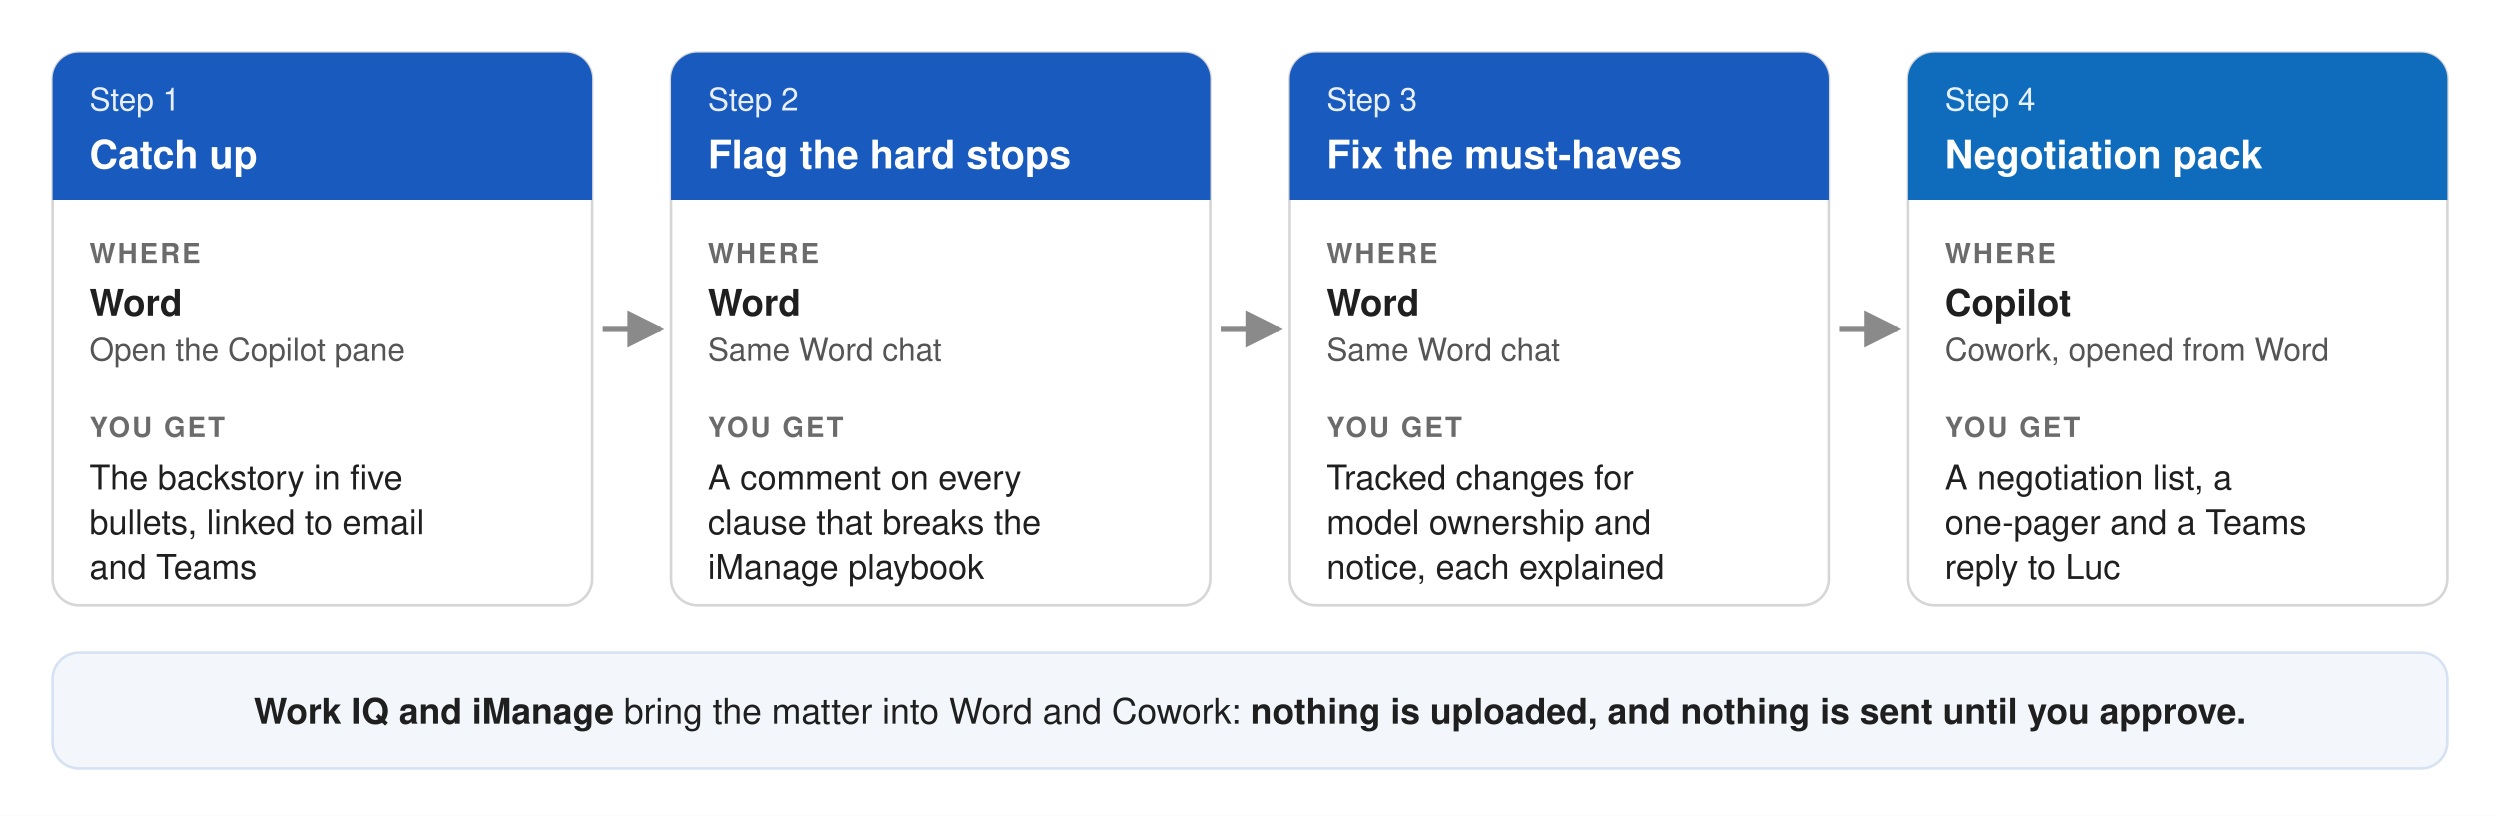
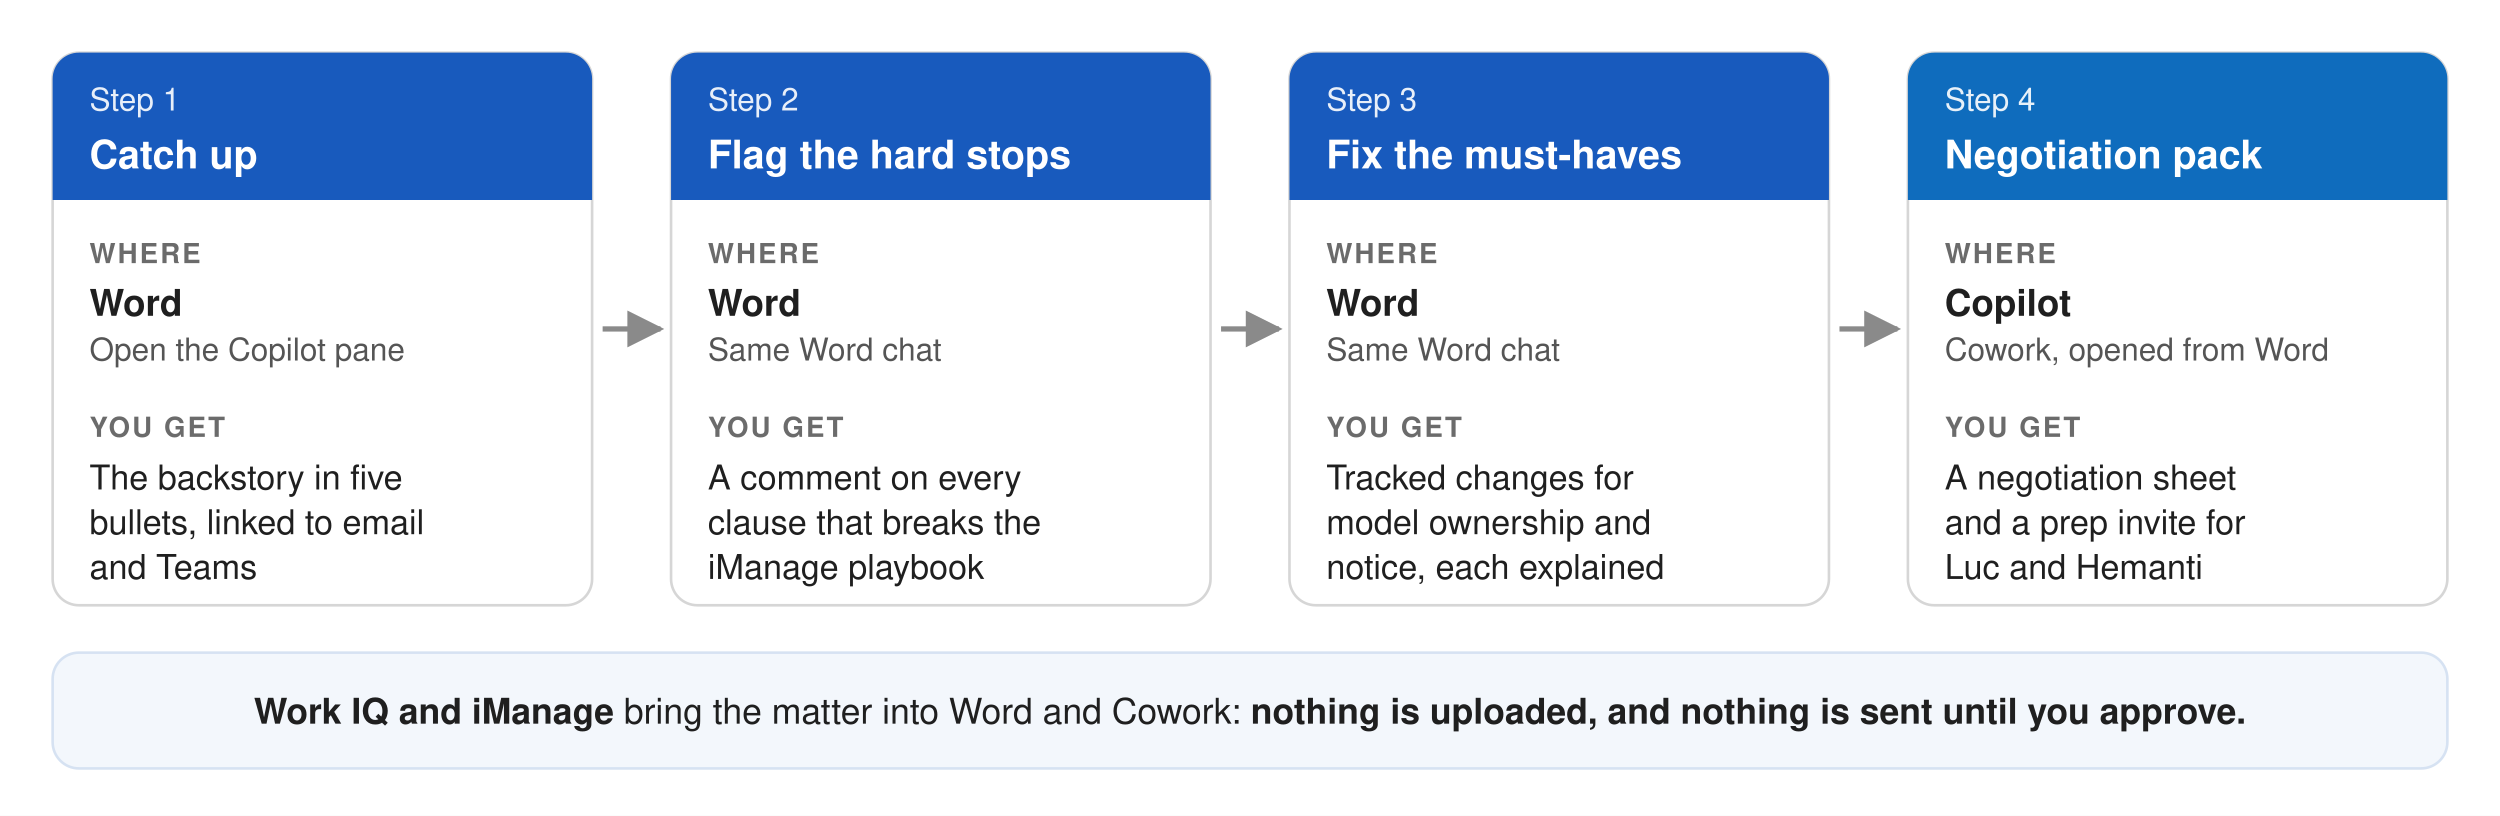
<svg xmlns="http://www.w3.org/2000/svg" viewBox="0 0 950 310" width="950" height="310" font-family="Segoe UI, Helvetica, Arial, sans-serif">
  <defs>
    <marker id="arrow" viewBox="0 0 10 10" refX="9" refY="5" markerWidth="7" markerHeight="7" orient="auto">
      <path d="M0,0 L10,5 L0,10 z" fill="#8A8A8A" />
    </marker>
    <style>
      .label { font-size: 10.5px; font-weight: 700; fill: #6B6B6B; letter-spacing: 0.8px; }
      .where { font-size: 14px; font-weight: 600; fill: #1F1F1F; }
      .hint { font-size: 12px; fill: #555555; }
      .get { font-size: 13px; fill: #1F1F1F; }
      .step { font-size: 12px; fill: #FFFFFF; fill-opacity: 0.9; }
      .title { font-size: 15px; font-weight: 700; fill: #FFFFFF; }
    </style>
  </defs>
  <rect x="0" y="0" width="950" height="310" fill="#FFFFFF" />
  <rect x="20" y="20" width="205" height="210" rx="10" fill="#FFFFFF" stroke="#D6D6D6" />
  <path d="M20,76 V30 a10,10 0 0 1 10,-10 H215 a10,10 0 0 1 10,10 V76 z" fill="#185ABD" />
  <text x="34" y="42" class="step">Step 1</text>
  <text x="34" y="64" class="title">Catch up</text>
  <text x="34" y="100" class="label">WHERE</text>
  <text x="34" y="120" class="where">Word</text>
  <text x="34" y="137" class="hint">Open the Copilot pane</text>
  <text x="34" y="166" class="label">YOU GET</text>
  <text x="34" y="186" class="get">The backstory in five</text>
  <text x="34" y="203" class="get">bullets, linked to email</text>
  <text x="34" y="220" class="get">and Teams</text>
  <line x1="229" y1="125" x2="251" y2="125" stroke="#8A8A8A" stroke-width="2" marker-end="url(#arrow)" />
  <rect x="255" y="20" width="205" height="210" rx="10" fill="#FFFFFF" stroke="#D6D6D6" />
  <path d="M255,76 V30 a10,10 0 0 1 10,-10 H450 a10,10 0 0 1 10,10 V76 z" fill="#185ABD" />
  <text x="269" y="42" class="step">Step 2</text>
  <text x="269" y="64" class="title">Flag the hard stops</text>
  <text x="269" y="100" class="label">WHERE</text>
  <text x="269" y="120" class="where">Word</text>
  <text x="269" y="137" class="hint">Same Word chat</text>
  <text x="269" y="166" class="label">YOU GET</text>
  <text x="269" y="186" class="get">A comment on every</text>
  <text x="269" y="203" class="get">clause that breaks the</text>
  <text x="269" y="220" class="get">iManage playbook</text>
  <line x1="464" y1="125" x2="486" y2="125" stroke="#8A8A8A" stroke-width="2" marker-end="url(#arrow)" />
  <rect x="490" y="20" width="205" height="210" rx="10" fill="#FFFFFF" stroke="#D6D6D6" />
  <path d="M490,76 V30 a10,10 0 0 1 10,-10 H685 a10,10 0 0 1 10,10 V76 z" fill="#185ABD" />
  <text x="504" y="42" class="step">Step 3</text>
  <text x="504" y="64" class="title">Fix the must-haves</text>
  <text x="504" y="100" class="label">WHERE</text>
  <text x="504" y="120" class="where">Word</text>
  <text x="504" y="137" class="hint">Same Word chat</text>
  <text x="504" y="166" class="label">YOU GET</text>
  <text x="504" y="186" class="get">Tracked changes for</text>
  <text x="504" y="203" class="get">model ownership and</text>
  <text x="504" y="220" class="get">notice, each explained</text>
  <line x1="699" y1="125" x2="721" y2="125" stroke="#8A8A8A" stroke-width="2" marker-end="url(#arrow)" />
  <rect x="725" y="20" width="205" height="210" rx="10" fill="#FFFFFF" stroke="#D6D6D6" />
  <path d="M725,76 V30 a10,10 0 0 1 10,-10 H920 a10,10 0 0 1 10,10 V76 z" fill="#0F6CBD" />
  <text x="739" y="42" class="step">Step 4</text>
  <text x="739" y="64" class="title">Negotiation pack</text>
  <text x="739" y="100" class="label">WHERE</text>
  <text x="739" y="120" class="where">Copilot</text>
  <text x="739" y="137" class="hint">Cowork, opened from Word</text>
  <text x="739" y="166" class="label">YOU GET</text>
-   <text x="739" y="186" class="get">A negotiation list, a</text>
-   <text x="739" y="203" class="get">one-pager and a Teams</text>
-   <text x="739" y="220" class="get">reply to Luc</text>
+   <text x="739" y="186" class="get">A negotiation sheet</text>
+   <text x="739" y="203" class="get">and a prep invite for</text>
+   <text x="739" y="220" class="get">Luc and Hemanti</text>
  <rect x="20" y="248" width="910" height="44" rx="10" fill="#F3F7FC" stroke="#D6E2F2" />
  <text x="475" y="275" text-anchor="middle" font-size="13.5" fill="#1F1F1F">
    <tspan font-weight="700">Work IQ and iManage</tspan> bring the matter into Word and Cowork: <tspan font-weight="700">nothing is uploaded, and nothing is sent until you approve.</tspan>
  </text>
</svg>
